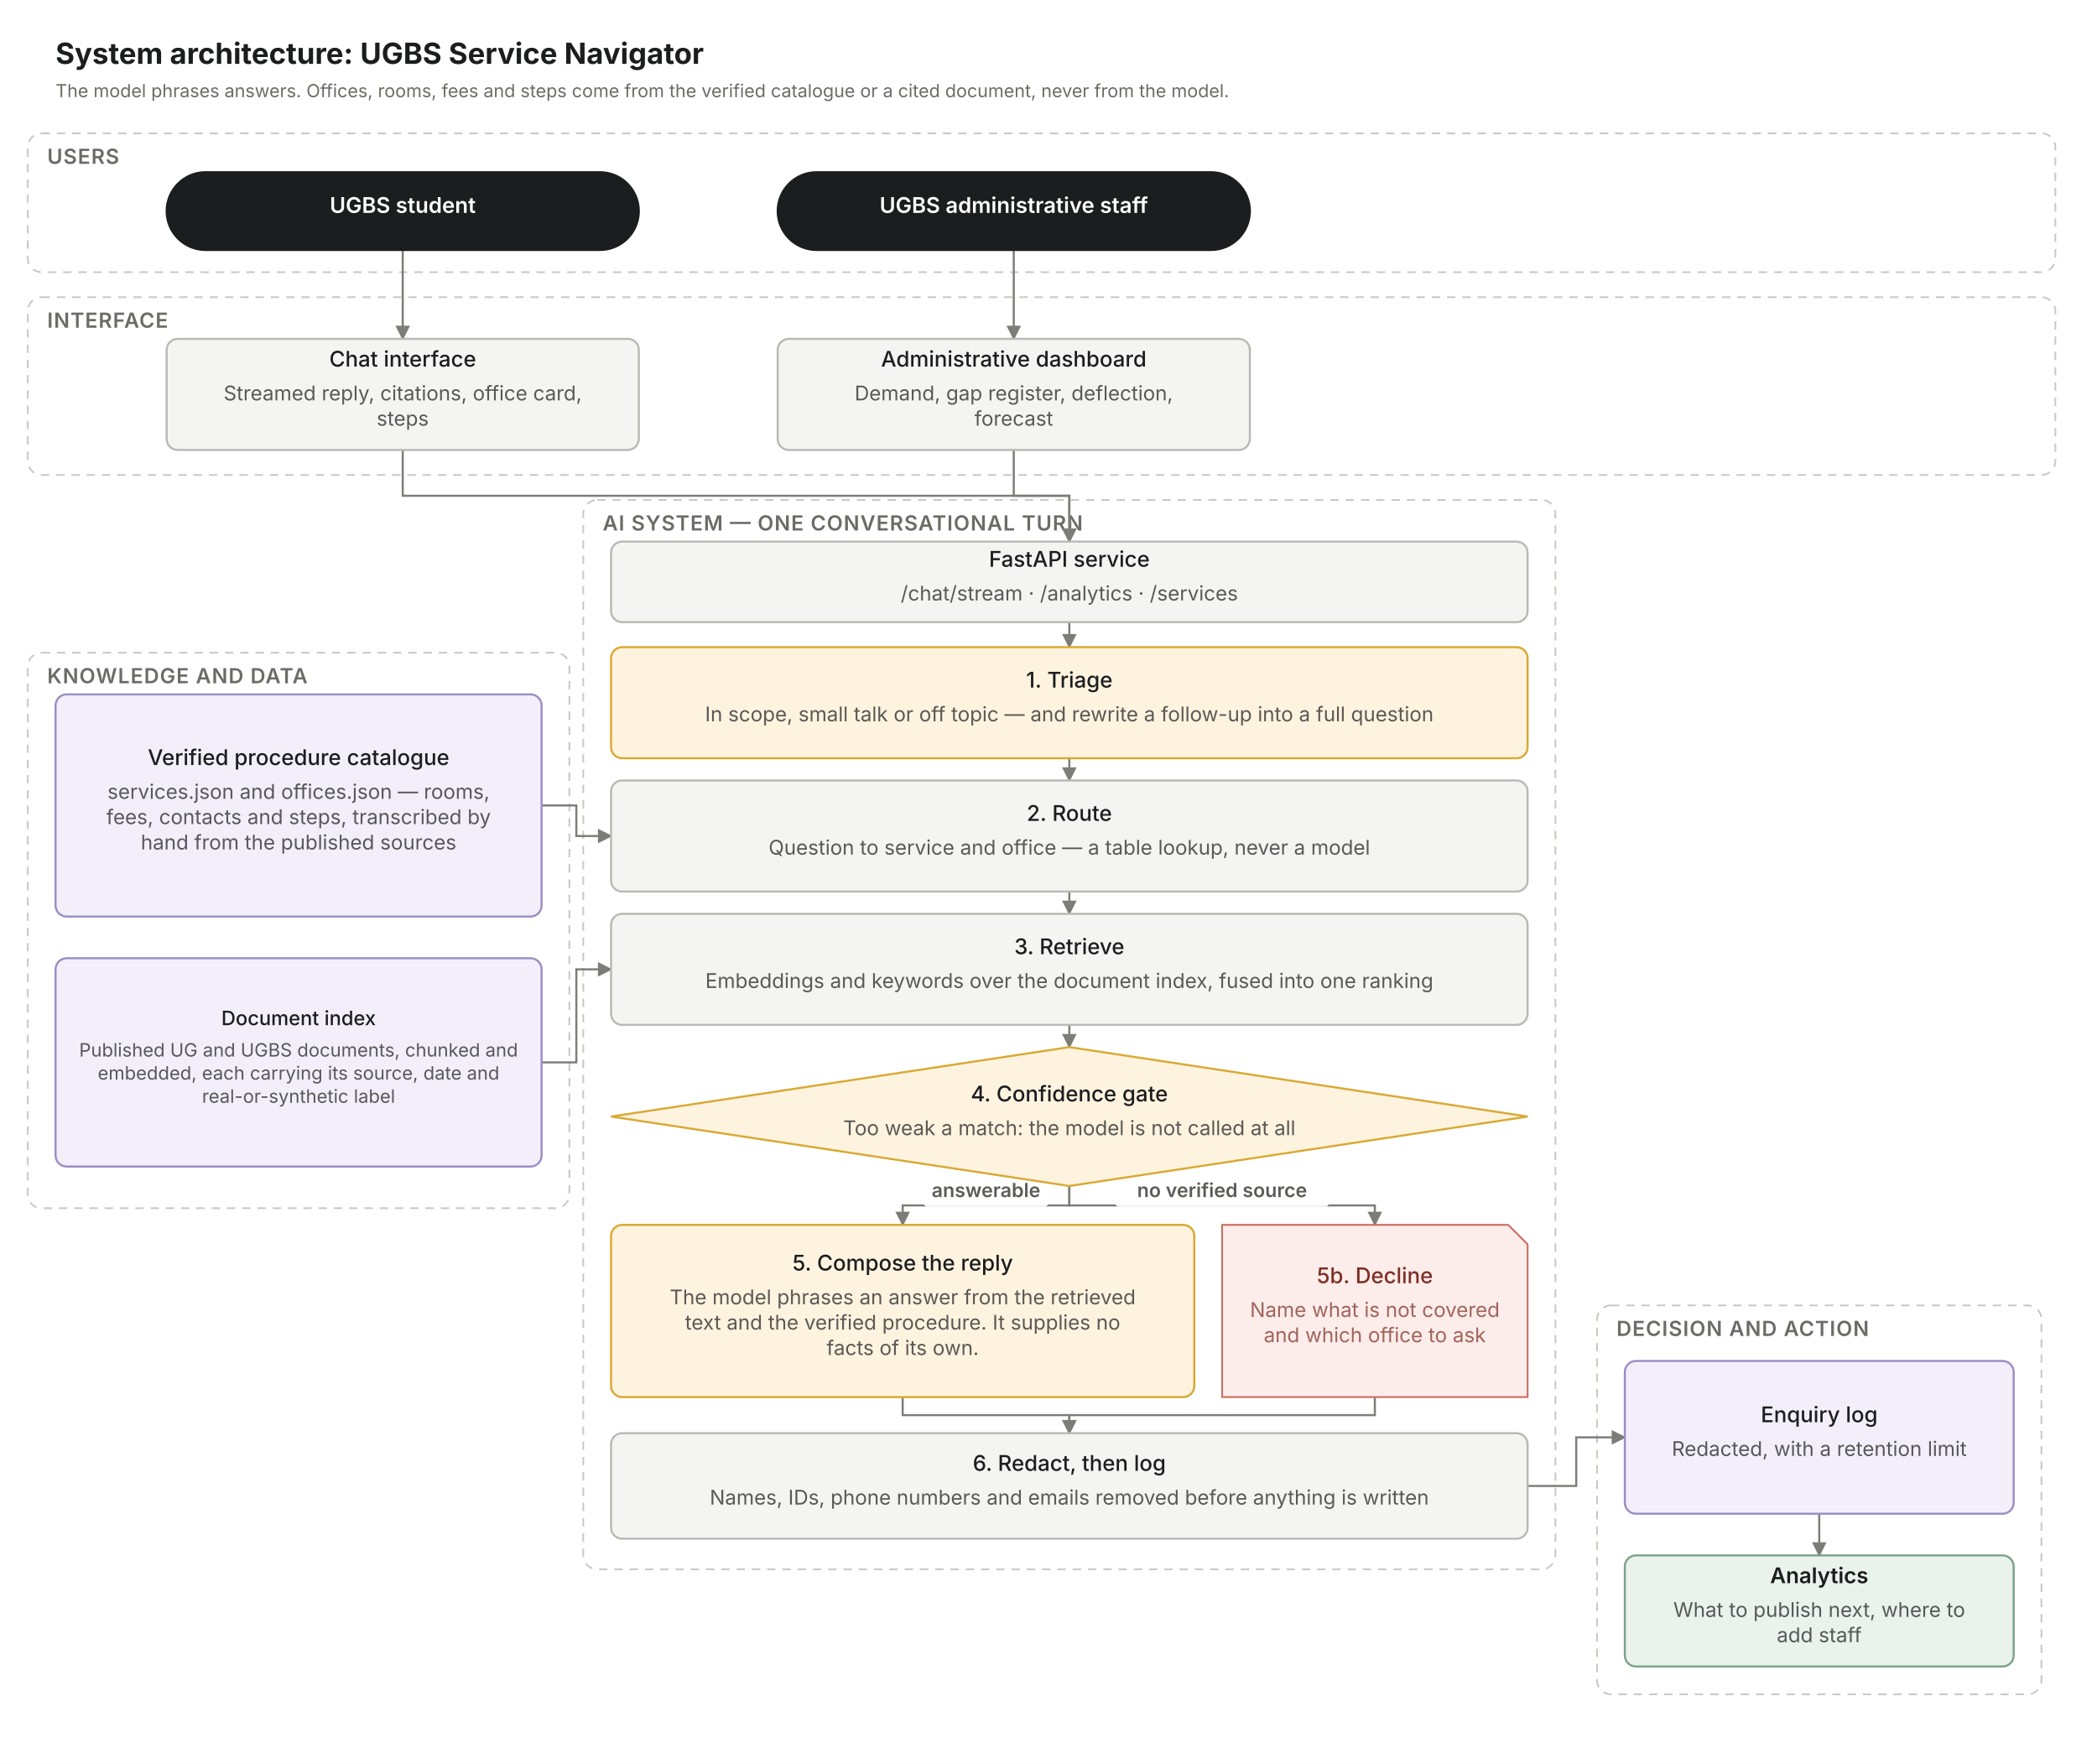
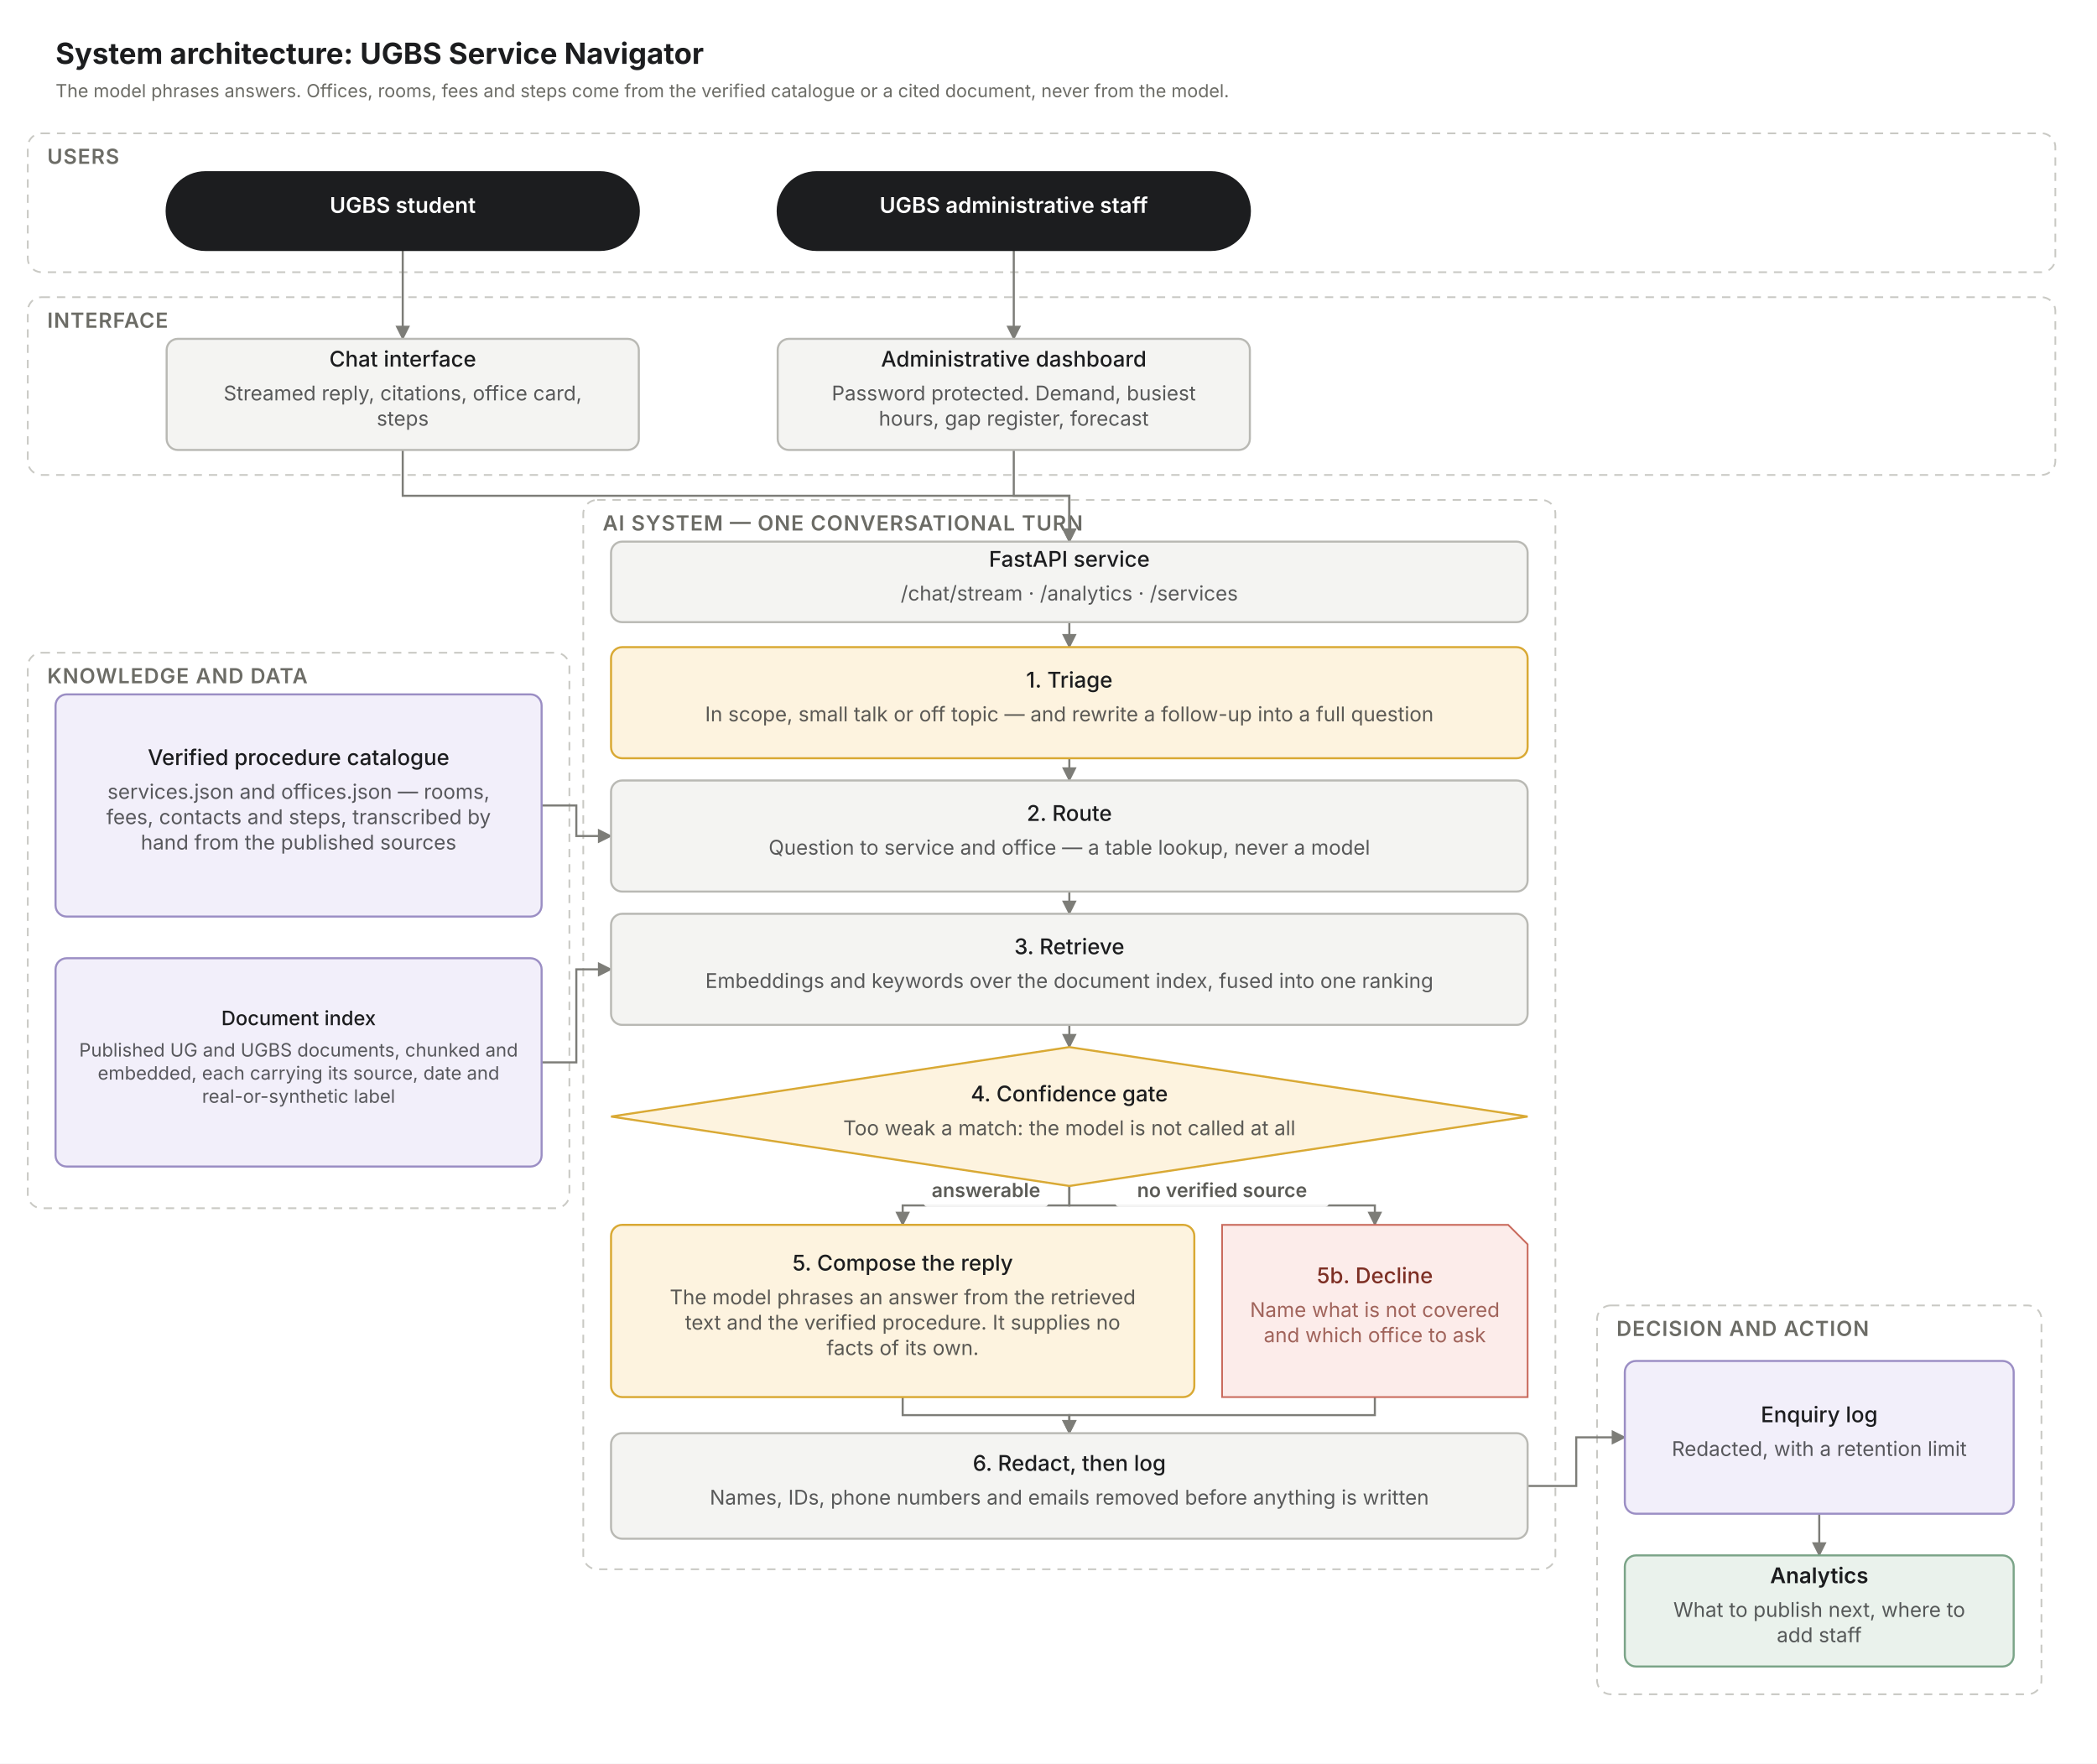
<svg xmlns="http://www.w3.org/2000/svg" viewBox="0 0 1510 1270" width="1510" height="1270" font-family="Segoe UI, Inter, Helvetica, Arial, sans-serif">
  <defs>
    <marker id="arrow" viewBox="0 0 10 10" refX="9" refY="5" markerWidth="7" markerHeight="7" orient="auto-start-reverse">
      <path d="M 0 0 L 10 5 L 0 10 z" fill="#7d7d78" />
    </marker>
  </defs>
  <rect width="1510" height="1270" fill="#ffffff" />
  <text x="40" y="46" font-size="21" font-weight="700" fill="#1c1d1f">System architecture: UGBS Service Navigator</text>
  <text x="40" y="70" font-size="13" fill="#6c6c66">The model phrases answers. Offices, rooms, fees and steps come from the verified catalogue or a cited document, never from the model.</text>
  <rect x="20" y="96" width="1460" height="100" rx="10" fill="none" stroke="#c9c9c4" stroke-width="1.25" stroke-dasharray="6 5" />
  <text x="34" y="118" font-size="15" fill="#6c6c66" font-weight="600" letter-spacing="0.6">USERS</text>
  <rect x="20" y="214" width="1460" height="128" rx="10" fill="none" stroke="#c9c9c4" stroke-width="1.25" stroke-dasharray="6 5" />
  <text x="34" y="236" font-size="15" fill="#6c6c66" font-weight="600" letter-spacing="0.6">INTERFACE</text>
  <rect x="420" y="360" width="700" height="770" rx="10" fill="none" stroke="#c9c9c4" stroke-width="1.25" stroke-dasharray="6 5" />
  <text x="434" y="382" font-size="15" fill="#6c6c66" font-weight="600" letter-spacing="0.6">AI SYSTEM — ONE CONVERSATIONAL TURN</text>
  <rect x="20" y="470" width="390" height="400" rx="10" fill="none" stroke="#c9c9c4" stroke-width="1.25" stroke-dasharray="6 5" />
  <text x="34" y="492" font-size="15" fill="#6c6c66" font-weight="600" letter-spacing="0.6">KNOWLEDGE AND DATA</text>
  <rect x="1150" y="940" width="320" height="280" rx="10" fill="none" stroke="#c9c9c4" stroke-width="1.25" stroke-dasharray="6 5" />
  <text x="1164" y="962" font-size="15" fill="#6c6c66" font-weight="600" letter-spacing="0.6">DECISION AND ACTION</text>
  <path d="M 290.0 180.0 L 290.0 244.0" fill="none" stroke="#7d7d78" stroke-width="1.5" marker-end="url(#arrow)" />
  <path d="M 730.0 180.0 L 730.0 244.0" fill="none" stroke="#7d7d78" stroke-width="1.5" marker-end="url(#arrow)" />
  <path d="M 290.0 324.0 L 290.0 357.0 L 770.0 357.0 L 770.0 390.0" fill="none" stroke="#7d7d78" stroke-width="1.5" marker-end="url(#arrow)" />
  <path d="M 730.0 324.0 L 730.0 357.0 L 770.0 357.0 L 770.0 390.0" fill="none" stroke="#7d7d78" stroke-width="1.5" marker-end="url(#arrow)" />
  <path d="M 770.0 448.0 L 770.0 466.0" fill="none" stroke="#7d7d78" stroke-width="1.5" marker-end="url(#arrow)" />
  <path d="M 770.0 546.0 L 770.0 562.0" fill="none" stroke="#7d7d78" stroke-width="1.5" marker-end="url(#arrow)" />
  <path d="M 770.0 642.0 L 770.0 658.0" fill="none" stroke="#7d7d78" stroke-width="1.5" marker-end="url(#arrow)" />
  <path d="M 770.0 738.0 L 770.0 754.0" fill="none" stroke="#7d7d78" stroke-width="1.5" marker-end="url(#arrow)" />
  <path d="M 770.0 854.0 L 770.0 868.0 L 650.0 868.0 L 650.0 882.0" fill="none" stroke="#7d7d78" stroke-width="1.5" marker-end="url(#arrow)" />
  <rect x="665.0" y="851.0" width="90" height="18" rx="3" fill="#ffffff" opacity="0.92" />
  <text x="710.0" y="862.0" text-anchor="middle" font-size="14" font-weight="600" fill="#5c5c57">answerable</text>
  <path d="M 770.0 854.0 L 770.0 868.0 L 990.0 868.0 L 990.0 882.0" fill="none" stroke="#7d7d78" stroke-width="1.5" marker-end="url(#arrow)" />
  <rect x="803.0" y="851.0" width="154" height="18" rx="3" fill="#ffffff" opacity="0.92" />
  <text x="880.0" y="862.0" text-anchor="middle" font-size="14" font-weight="600" fill="#5c5c57">no verified source</text>
  <path d="M 650.0 1006.0 L 650.0 1019.0 L 770.0 1019.0 L 770.0 1032.0" fill="none" stroke="#7d7d78" stroke-width="1.5" marker-end="url(#arrow)" />
  <path d="M 990.0 1006.0 L 990.0 1019.0 L 770.0 1019.0 L 770.0 1032.0" fill="none" stroke="#7d7d78" stroke-width="1.5" marker-end="url(#arrow)" />
  <path d="M 390.0 580.0 L 415.0 580.0 L 415.0 602.0 L 440.0 602.0" fill="none" stroke="#7d7d78" stroke-width="1.5" marker-end="url(#arrow)" />
  <path d="M 390.0 765.0 L 415.0 765.0 L 415.0 698.0 L 440.0 698.0" fill="none" stroke="#7d7d78" stroke-width="1.5" marker-end="url(#arrow)" />
  <path d="M 1100.0 1070.0 L 1135.0 1070.0 L 1135.0 1035.0 L 1170.0 1035.0" fill="none" stroke="#7d7d78" stroke-width="1.5" marker-end="url(#arrow)" />
  <path d="M 1310.0 1090.0 L 1310.0 1120.0" fill="none" stroke="#7d7d78" stroke-width="1.5" marker-end="url(#arrow)" />
  <rect x="120" y="124" width="340" height="56" rx="28.0" fill="#1c1d1f" stroke="#1c1d1f" stroke-width="1.5" />
  <text x="290.0" y="153.3" text-anchor="middle" font-size="15.6" font-weight="600" fill="#ffffff">UGBS student</text>
  <rect x="560" y="124" width="340" height="56" rx="28.0" fill="#1c1d1f" stroke="#1c1d1f" stroke-width="1.5" />
  <text x="730.0" y="153.3" text-anchor="middle" font-size="15.6" font-weight="600" fill="#ffffff">UGBS administrative staff</text>
  <rect x="120" y="244" width="340" height="80" rx="8" fill="#f4f4f2" stroke="#b9b9b4" stroke-width="1.5" />
  <text x="290.0" y="264.0" text-anchor="middle" font-size="15.6" font-weight="500" fill="#1c1d1f">Chat interface</text>
  <text x="290.0" y="288.3" text-anchor="middle" font-size="14.6" fill="#1c1d1f" opacity="0.72">Streamed reply, citations, office card,</text>
  <text x="290.0" y="306.5" text-anchor="middle" font-size="14.6" fill="#1c1d1f" opacity="0.72">steps</text>
  <rect x="560" y="244" width="340" height="80" rx="8" fill="#f4f4f2" stroke="#b9b9b4" stroke-width="1.5" />
  <text x="730.0" y="264.0" text-anchor="middle" font-size="15.6" font-weight="500" fill="#1c1d1f">Administrative dashboard</text>
-   <text x="730.0" y="288.3" text-anchor="middle" font-size="14.6" fill="#1c1d1f" opacity="0.72">Demand, gap register, deflection,</text>
-   <text x="730.0" y="306.5" text-anchor="middle" font-size="14.6" fill="#1c1d1f" opacity="0.72">forecast</text>
+   <text x="730.0" y="288.3" text-anchor="middle" font-size="14.6" fill="#1c1d1f" opacity="0.72">Password protected. Demand, busiest</text>
+   <text x="730.0" y="306.5" text-anchor="middle" font-size="14.6" fill="#1c1d1f" opacity="0.72">hours, gap register, forecast</text>
  <rect x="440" y="390" width="660" height="58" rx="8" fill="#f4f4f2" stroke="#b9b9b4" stroke-width="1.5" />
  <text x="770.0" y="408.1" text-anchor="middle" font-size="15.6" font-weight="500" fill="#1c1d1f">FastAPI service</text>
  <text x="770.0" y="432.4" text-anchor="middle" font-size="14.6" fill="#1c1d1f" opacity="0.72">/chat/stream · /analytics · /services</text>
  <rect x="440" y="466" width="660" height="80" rx="8" fill="#fdf3df" stroke="#d9a934" stroke-width="1.5" />
  <text x="770.0" y="495.1" text-anchor="middle" font-size="15.6" font-weight="500" fill="#1c1d1f">1. Triage</text>
  <text x="770.0" y="519.4" text-anchor="middle" font-size="14.6" fill="#1c1d1f" opacity="0.72">In scope, small talk or off topic — and rewrite a follow-up into a full question</text>
  <rect x="440" y="562" width="660" height="80" rx="8" fill="#f4f4f2" stroke="#b9b9b4" stroke-width="1.5" />
  <text x="770.0" y="591.1" text-anchor="middle" font-size="15.6" font-weight="500" fill="#1c1d1f">2. Route</text>
  <text x="770.0" y="615.4" text-anchor="middle" font-size="14.6" fill="#1c1d1f" opacity="0.72">Question to service and office — a table lookup, never a model</text>
  <rect x="440" y="658" width="660" height="80" rx="8" fill="#f4f4f2" stroke="#b9b9b4" stroke-width="1.5" />
  <text x="770.0" y="687.1" text-anchor="middle" font-size="15.6" font-weight="500" fill="#1c1d1f">3. Retrieve</text>
  <text x="770.0" y="711.4" text-anchor="middle" font-size="14.6" fill="#1c1d1f" opacity="0.72">Embeddings and keywords over the document index, fused into one ranking</text>
  <polygon points="770.0,754 1100,804.0 770.0,854 440,804.0" fill="#fdf3df" stroke="#d9a934" stroke-width="1.5" />
  <text x="770.0" y="793.1" text-anchor="middle" font-size="15.6" font-weight="500" fill="#1c1d1f">4. Confidence gate</text>
  <text x="770.0" y="817.4" text-anchor="middle" font-size="14.6" fill="#1c1d1f" opacity="0.72">Too weak a match: the model is not called at all</text>
  <rect x="440" y="882" width="420" height="124" rx="8" fill="#fdf3df" stroke="#d9a934" stroke-width="1.5" />
  <text x="650.0" y="914.9" text-anchor="middle" font-size="15.6" font-weight="500" fill="#1c1d1f">5. Compose the reply</text>
  <text x="650.0" y="939.2" text-anchor="middle" font-size="14.6" fill="#1c1d1f" opacity="0.72">The model phrases an answer from the retrieved</text>
  <text x="650.0" y="957.4" text-anchor="middle" font-size="14.6" fill="#1c1d1f" opacity="0.72">text and the verified procedure. It supplies no</text>
  <text x="650.0" y="975.7" text-anchor="middle" font-size="14.6" fill="#1c1d1f" opacity="0.72">facts of its own.</text>
  <polygon points="880,882 1086,882 1100,896 1100,1006 880,1006" fill="#fcecea" stroke="#c96a5c" stroke-width="1.25" />
  <text x="990.0" y="924.0" text-anchor="middle" font-size="15.6" font-weight="500" fill="#7d2f24">5b. Decline</text>
  <text x="990.0" y="948.3" text-anchor="middle" font-size="14.6" fill="#7d2f24" opacity="0.72">Name what is not covered</text>
  <text x="990.0" y="966.5" text-anchor="middle" font-size="14.6" fill="#7d2f24" opacity="0.72">and which office to ask</text>
  <rect x="440" y="1032" width="660" height="76" rx="8" fill="#f4f4f2" stroke="#b9b9b4" stroke-width="1.5" />
  <text x="770.0" y="1059.1" text-anchor="middle" font-size="15.6" font-weight="500" fill="#1c1d1f">6. Redact, then log</text>
  <text x="770.0" y="1083.4" text-anchor="middle" font-size="14.6" fill="#1c1d1f" opacity="0.72">Names, IDs, phone numbers and emails removed before anything is written</text>
  <rect x="40" y="500" width="350" height="160" rx="8" fill="#f2effa" stroke="#9b8ec4" stroke-width="1.5" />
  <text x="215.0" y="550.9" text-anchor="middle" font-size="15.6" font-weight="500" fill="#1c1d1f">Verified procedure catalogue</text>
  <text x="215.0" y="575.2" text-anchor="middle" font-size="14.6" fill="#1c1d1f" opacity="0.72">services.json and offices.json — rooms,</text>
  <text x="215.0" y="593.4" text-anchor="middle" font-size="14.6" fill="#1c1d1f" opacity="0.72">fees, contacts and steps, transcribed by</text>
  <text x="215.0" y="611.7" text-anchor="middle" font-size="14.6" fill="#1c1d1f" opacity="0.72">hand from the published sources</text>
  <rect x="40" y="690" width="350" height="150" rx="8" fill="#f2effa" stroke="#9b8ec4" stroke-width="1.5" />
  <text x="215.0" y="738.2" text-anchor="middle" font-size="14.3" font-weight="500" fill="#1c1d1f">Document index</text>
  <text x="215.0" y="760.8" text-anchor="middle" font-size="13.3" fill="#1c1d1f" opacity="0.72">Published UG and UGBS documents, chunked and</text>
  <text x="215.0" y="777.4" text-anchor="middle" font-size="13.3" fill="#1c1d1f" opacity="0.72">embedded, each carrying its source, date and</text>
  <text x="215.0" y="794.1" text-anchor="middle" font-size="13.3" fill="#1c1d1f" opacity="0.72">real-or-synthetic label</text>
  <rect x="1170" y="980" width="280" height="110" rx="8" fill="#f2effa" stroke="#9b8ec4" stroke-width="1.5" />
  <text x="1310.0" y="1024.1" text-anchor="middle" font-size="15.6" font-weight="500" fill="#1c1d1f">Enquiry log</text>
  <text x="1310.0" y="1048.4" text-anchor="middle" font-size="14.6" fill="#1c1d1f" opacity="0.72">Redacted, with a retention limit</text>
  <rect x="1170" y="1120" width="280" height="80" rx="8" fill="#eaf2ec" stroke="#7ba488" stroke-width="1.5" />
  <text x="1310.0" y="1140.0" text-anchor="middle" font-size="15.6" font-weight="600" fill="#1c1d1f">Analytics</text>
  <text x="1310.0" y="1164.3" text-anchor="middle" font-size="14.6" fill="#1c1d1f" opacity="0.72">What to publish next, where to</text>
  <text x="1310.0" y="1182.5" text-anchor="middle" font-size="14.6" fill="#1c1d1f" opacity="0.72">add staff</text>
</svg>
